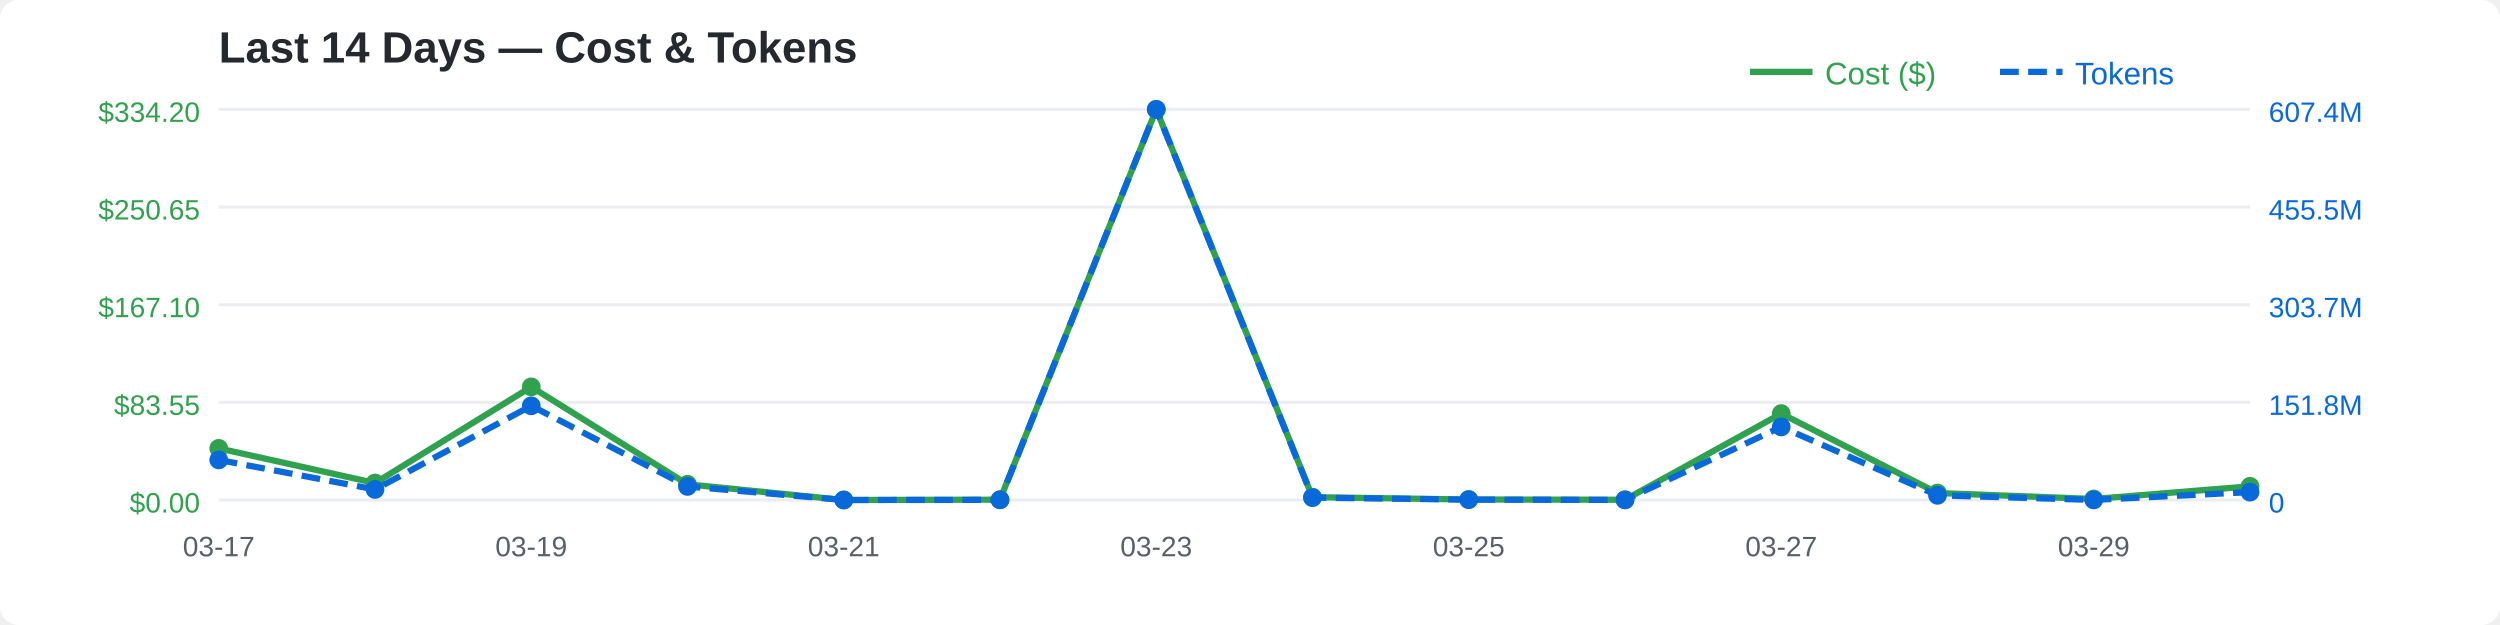
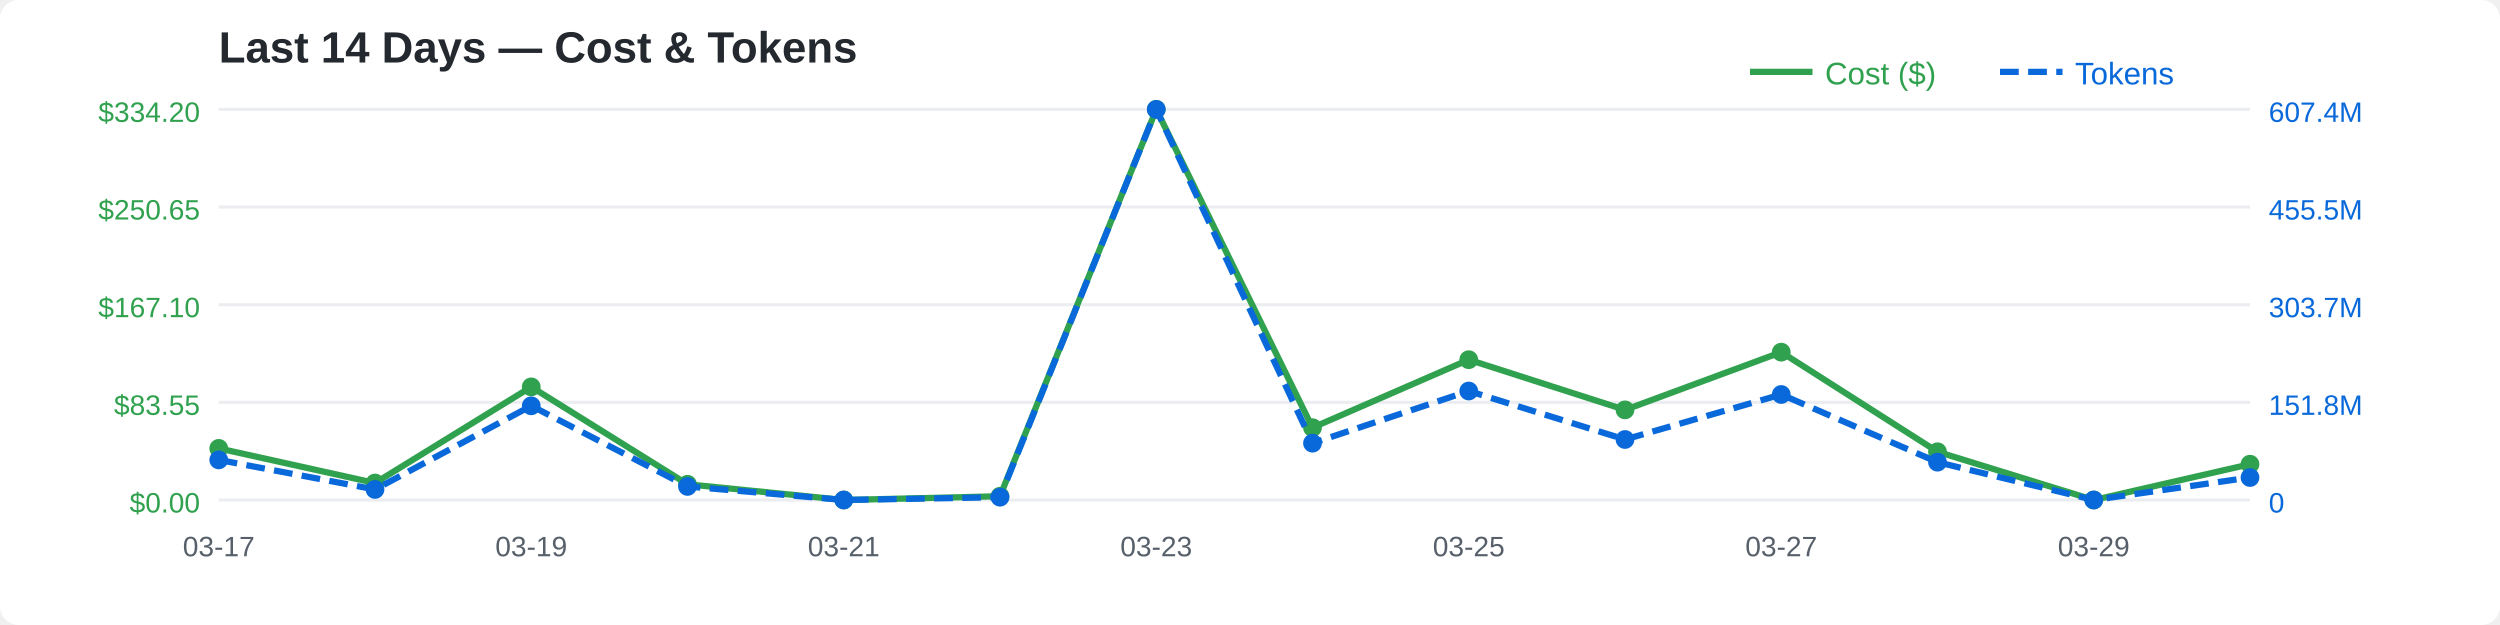
<svg xmlns="http://www.w3.org/2000/svg" width="800" height="200" viewBox="0 0 800 200">
  <rect width="800" height="200" fill="#ffffff" rx="6" />
  <text x="70" y="20" font-family="Arial, sans-serif" font-size="14" fill="#24292f" font-weight="bold">Last 14 Days — Cost &amp; Tokens</text>
  <line x1="70" y1="35.0" x2="720" y2="35.0" stroke="#ebedf0" stroke-width="1" />
  <line x1="70" y1="66.25" x2="720" y2="66.25" stroke="#ebedf0" stroke-width="1" />
  <line x1="70" y1="97.5" x2="720" y2="97.5" stroke="#ebedf0" stroke-width="1" />
  <line x1="70" y1="128.75" x2="720" y2="128.75" stroke="#ebedf0" stroke-width="1" />
  <line x1="70" y1="160.0" x2="720" y2="160.0" stroke="#ebedf0" stroke-width="1" />
  <text x="70.0" y="178" font-family="Arial, sans-serif" font-size="9" fill="#57606a" text-anchor="middle">03-17</text>
  <text x="170.0" y="178" font-family="Arial, sans-serif" font-size="9" fill="#57606a" text-anchor="middle">03-19</text>
  <text x="270.0" y="178" font-family="Arial, sans-serif" font-size="9" fill="#57606a" text-anchor="middle">03-21</text>
  <text x="370.0" y="178" font-family="Arial, sans-serif" font-size="9" fill="#57606a" text-anchor="middle">03-23</text>
  <text x="470.0" y="178" font-family="Arial, sans-serif" font-size="9" fill="#57606a" text-anchor="middle">03-25</text>
  <text x="570.0" y="178" font-family="Arial, sans-serif" font-size="9" fill="#57606a" text-anchor="middle">03-27</text>
  <text x="670.0" y="178" font-family="Arial, sans-serif" font-size="9" fill="#57606a" text-anchor="middle">03-29</text>
  <text x="64" y="39.0" font-family="Arial, sans-serif" font-size="9" fill="#30a14e" text-anchor="end">$334.20</text>
  <text x="64" y="70.25" font-family="Arial, sans-serif" font-size="9" fill="#30a14e" text-anchor="end">$250.65</text>
  <text x="64" y="101.5" font-family="Arial, sans-serif" font-size="9" fill="#30a14e" text-anchor="end">$167.10</text>
  <text x="64" y="132.75" font-family="Arial, sans-serif" font-size="9" fill="#30a14e" text-anchor="end">$83.55</text>
  <text x="64" y="164.0" font-family="Arial, sans-serif" font-size="9" fill="#30a14e" text-anchor="end">$0.00</text>
  <text x="726" y="39.0" font-family="Arial, sans-serif" font-size="9" fill="#0969da">607.4M</text>
  <text x="726" y="70.25" font-family="Arial, sans-serif" font-size="9" fill="#0969da">455.5M</text>
  <text x="726" y="101.5" font-family="Arial, sans-serif" font-size="9" fill="#0969da">303.7M</text>
  <text x="726" y="132.75" font-family="Arial, sans-serif" font-size="9" fill="#0969da">151.8M</text>
  <text x="726" y="164.0" font-family="Arial, sans-serif" font-size="9" fill="#0969da">0</text>
-   <polyline points="70.0,143.482 120.0,154.568 170.0,123.802 220.0,154.966 270.0,160.0 320.0,159.892 370.0,35.0 420.0,159.088 470.0,159.842 520.0,159.916 570.0,132.348 620.0,157.768 670.0,159.67 720.0,155.625" fill="none" stroke="#30a14e" stroke-width="2" />
+   <polyline points="70.0,143.482 120.0,154.568 170.0,123.802 220.0,154.966 270.0,160.0 320.0,158.795 370.0,35.0 420.0,136.859 470.0,115.101 520.0,131.16 570.0,112.691 620.0,144.567 670.0,160.0 720.0,148.543" fill="none" stroke="#30a14e" stroke-width="2" />
  <circle cx="70.0" cy="143.482" r="3" fill="#30a14e">
    </circle>
  <circle cx="120.0" cy="154.568" r="3" fill="#30a14e">
    </circle>
  <circle cx="170.0" cy="123.802" r="3" fill="#30a14e">
    </circle>
  <circle cx="220.0" cy="154.966" r="3" fill="#30a14e">
    </circle>
  <circle cx="270.0" cy="160.0" r="3" fill="#30a14e">
    </circle>
-   <circle cx="320.0" cy="159.892" r="3" fill="#30a14e">
+   <circle cx="320.0" cy="158.795" r="3" fill="#30a14e">
    </circle>
  <circle cx="370.0" cy="35.0" r="3" fill="#30a14e">
    </circle>
-   <circle cx="420.0" cy="159.088" r="3" fill="#30a14e">
+   <circle cx="420.0" cy="136.859" r="3" fill="#30a14e">
    </circle>
-   <circle cx="470.0" cy="159.842" r="3" fill="#30a14e">
+   <circle cx="470.0" cy="115.101" r="3" fill="#30a14e">
    </circle>
-   <circle cx="520.0" cy="159.916" r="3" fill="#30a14e">
+   <circle cx="520.0" cy="131.16" r="3" fill="#30a14e">
    </circle>
-   <circle cx="570.0" cy="132.348" r="3" fill="#30a14e">
+   <circle cx="570.0" cy="112.691" r="3" fill="#30a14e">
    </circle>
-   <circle cx="620.0" cy="157.768" r="3" fill="#30a14e">
+   <circle cx="620.0" cy="144.567" r="3" fill="#30a14e">
    </circle>
-   <circle cx="670.0" cy="159.67" r="3" fill="#30a14e">
+   <circle cx="670.0" cy="160.0" r="3" fill="#30a14e">
    </circle>
-   <circle cx="720.0" cy="155.625" r="3" fill="#30a14e">
+   <circle cx="720.0" cy="148.543" r="3" fill="#30a14e">
    </circle>
-   <polyline points="70.0,147.169 120.0,156.63 170.0,129.859 220.0,155.662 270.0,160.0 320.0,159.957 370.0,35.0 420.0,159.24 470.0,159.884 520.0,159.971 570.0,136.615 620.0,158.506 670.0,159.969 720.0,157.481" fill="none" stroke="#0969da" stroke-width="2" stroke-dasharray="6,3" />
+   <polyline points="70.0,147.169 120.0,156.63 170.0,129.859 220.0,155.662 270.0,160.0 320.0,159.105 370.0,35.0 420.0,141.82 470.0,125.128 520.0,140.638 570.0,126.233 620.0,147.898 670.0,160.0 720.0,152.803" fill="none" stroke="#0969da" stroke-width="2" stroke-dasharray="6,3" />
  <circle cx="70.0" cy="147.169" r="3" fill="#0969da">
    </circle>
  <circle cx="120.0" cy="156.63" r="3" fill="#0969da">
    </circle>
  <circle cx="170.0" cy="129.859" r="3" fill="#0969da">
    </circle>
  <circle cx="220.0" cy="155.662" r="3" fill="#0969da">
    </circle>
  <circle cx="270.0" cy="160.0" r="3" fill="#0969da">
    </circle>
-   <circle cx="320.0" cy="159.957" r="3" fill="#0969da">
+   <circle cx="320.0" cy="159.105" r="3" fill="#0969da">
    </circle>
  <circle cx="370.0" cy="35.0" r="3" fill="#0969da">
    </circle>
-   <circle cx="420.0" cy="159.24" r="3" fill="#0969da">
+   <circle cx="420.0" cy="141.82" r="3" fill="#0969da">
    </circle>
-   <circle cx="470.0" cy="159.884" r="3" fill="#0969da">
+   <circle cx="470.0" cy="125.128" r="3" fill="#0969da">
    </circle>
-   <circle cx="520.0" cy="159.971" r="3" fill="#0969da">
+   <circle cx="520.0" cy="140.638" r="3" fill="#0969da">
    </circle>
-   <circle cx="570.0" cy="136.615" r="3" fill="#0969da">
+   <circle cx="570.0" cy="126.233" r="3" fill="#0969da">
    </circle>
-   <circle cx="620.0" cy="158.506" r="3" fill="#0969da">
+   <circle cx="620.0" cy="147.898" r="3" fill="#0969da">
    </circle>
-   <circle cx="670.0" cy="159.969" r="3" fill="#0969da">
+   <circle cx="670.0" cy="160.0" r="3" fill="#0969da">
    </circle>
-   <circle cx="720.0" cy="157.481" r="3" fill="#0969da">
+   <circle cx="720.0" cy="152.803" r="3" fill="#0969da">
    </circle>
  <line x1="560" y1="23" x2="580" y2="23" stroke="#30a14e" stroke-width="2" />
  <text x="584" y="27" font-family="Arial, sans-serif" font-size="10" fill="#30a14e">Cost ($)</text>
  <line x1="640" y1="23" x2="660" y2="23" stroke="#0969da" stroke-width="2" stroke-dasharray="6,3" />
  <text x="664" y="27" font-family="Arial, sans-serif" font-size="10" fill="#0969da">Tokens</text>
</svg>
